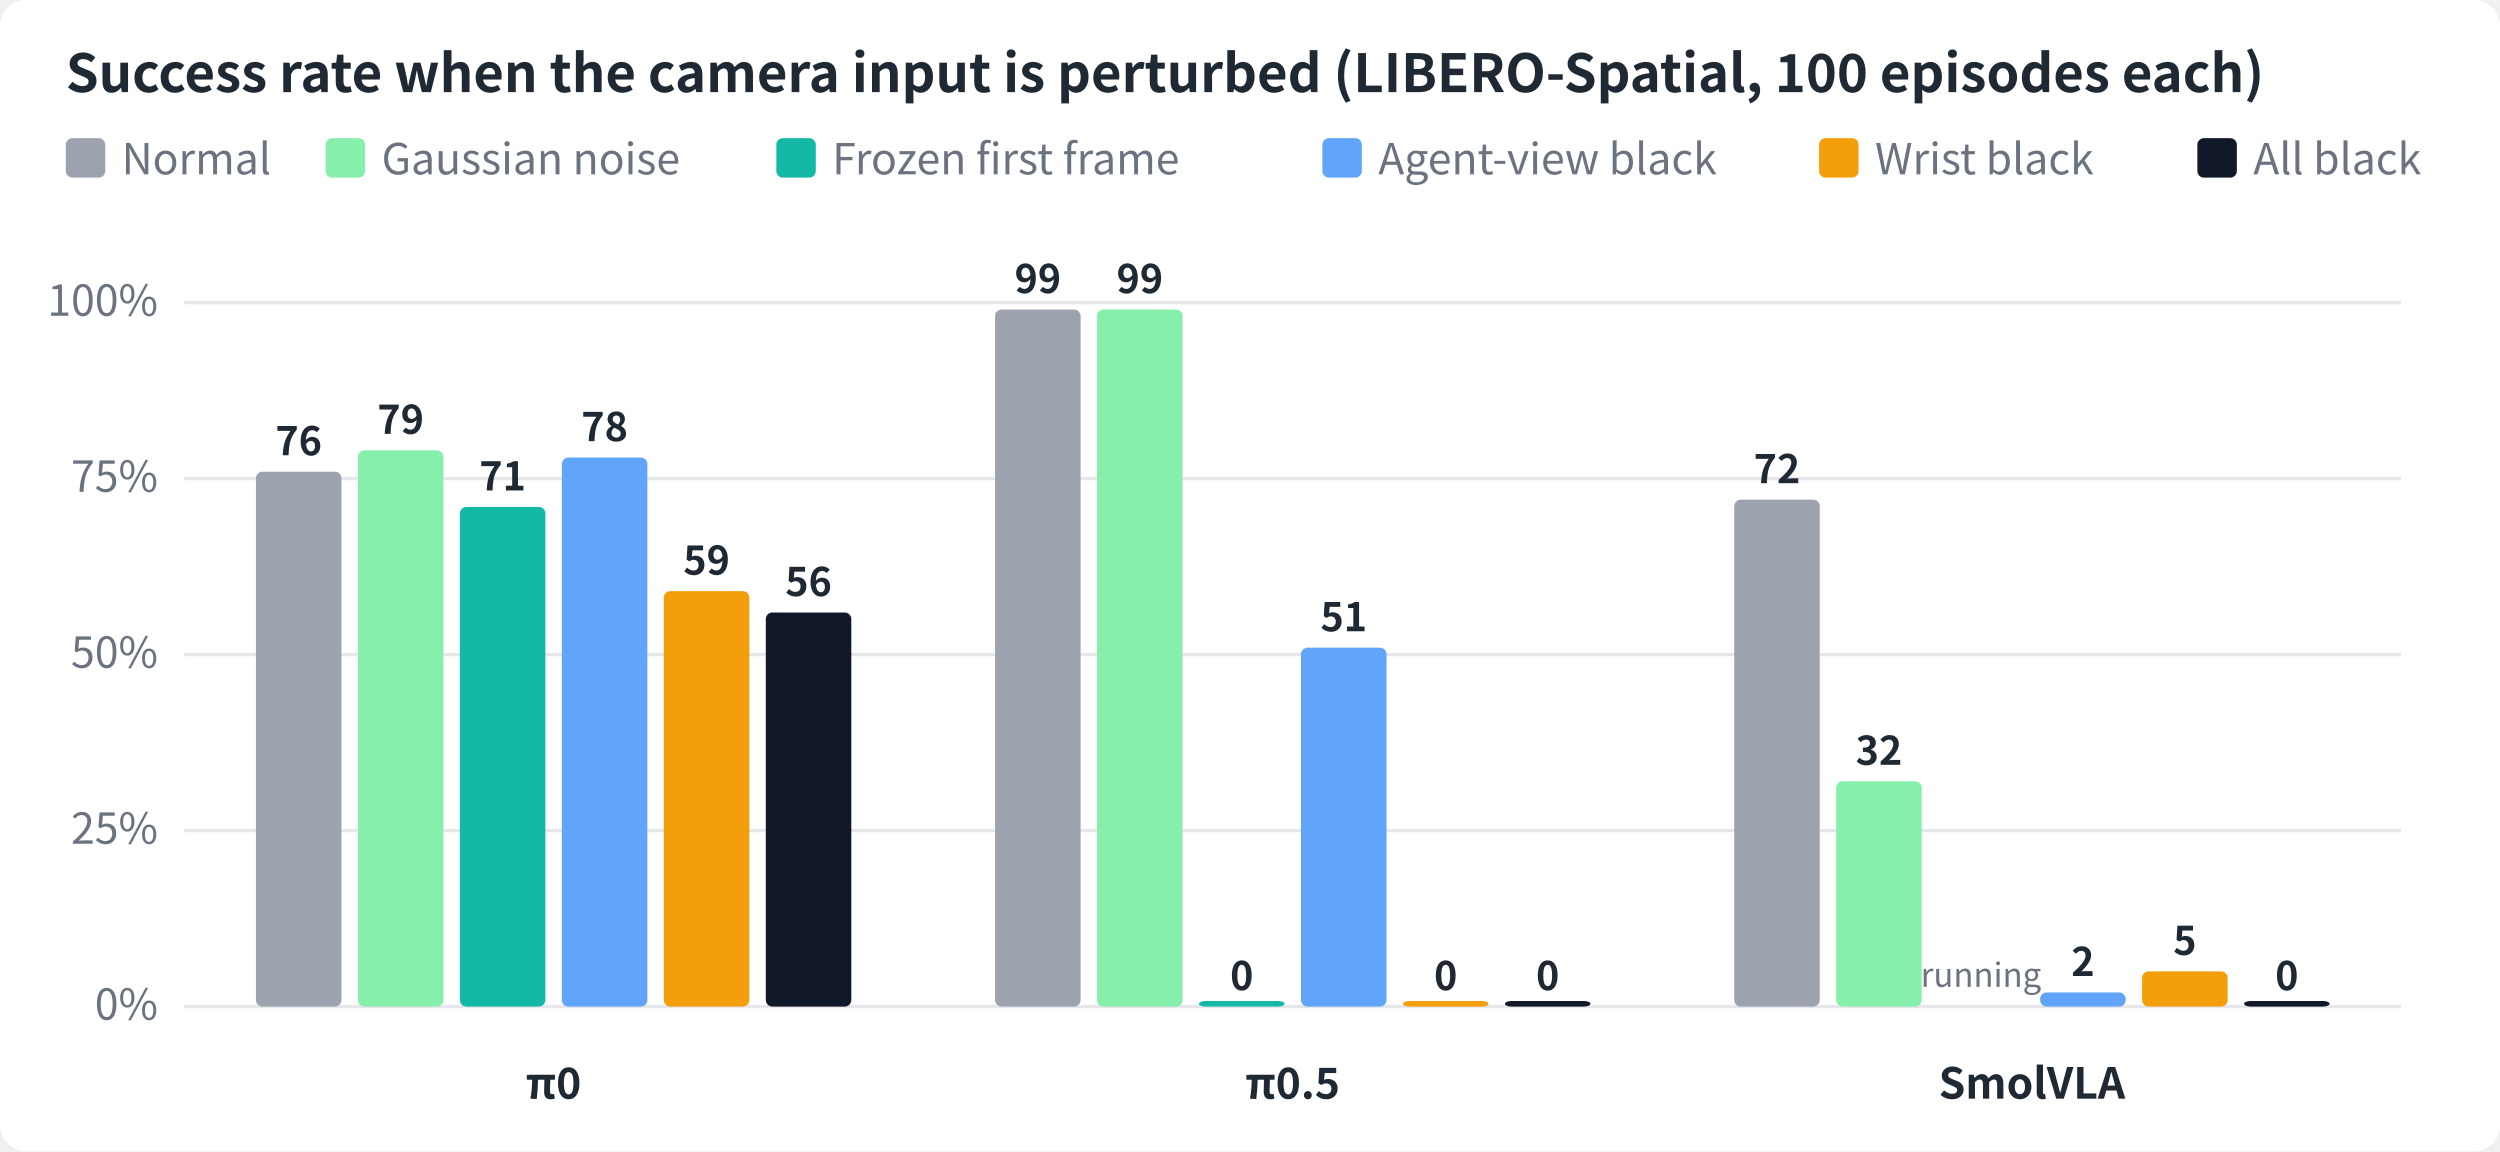
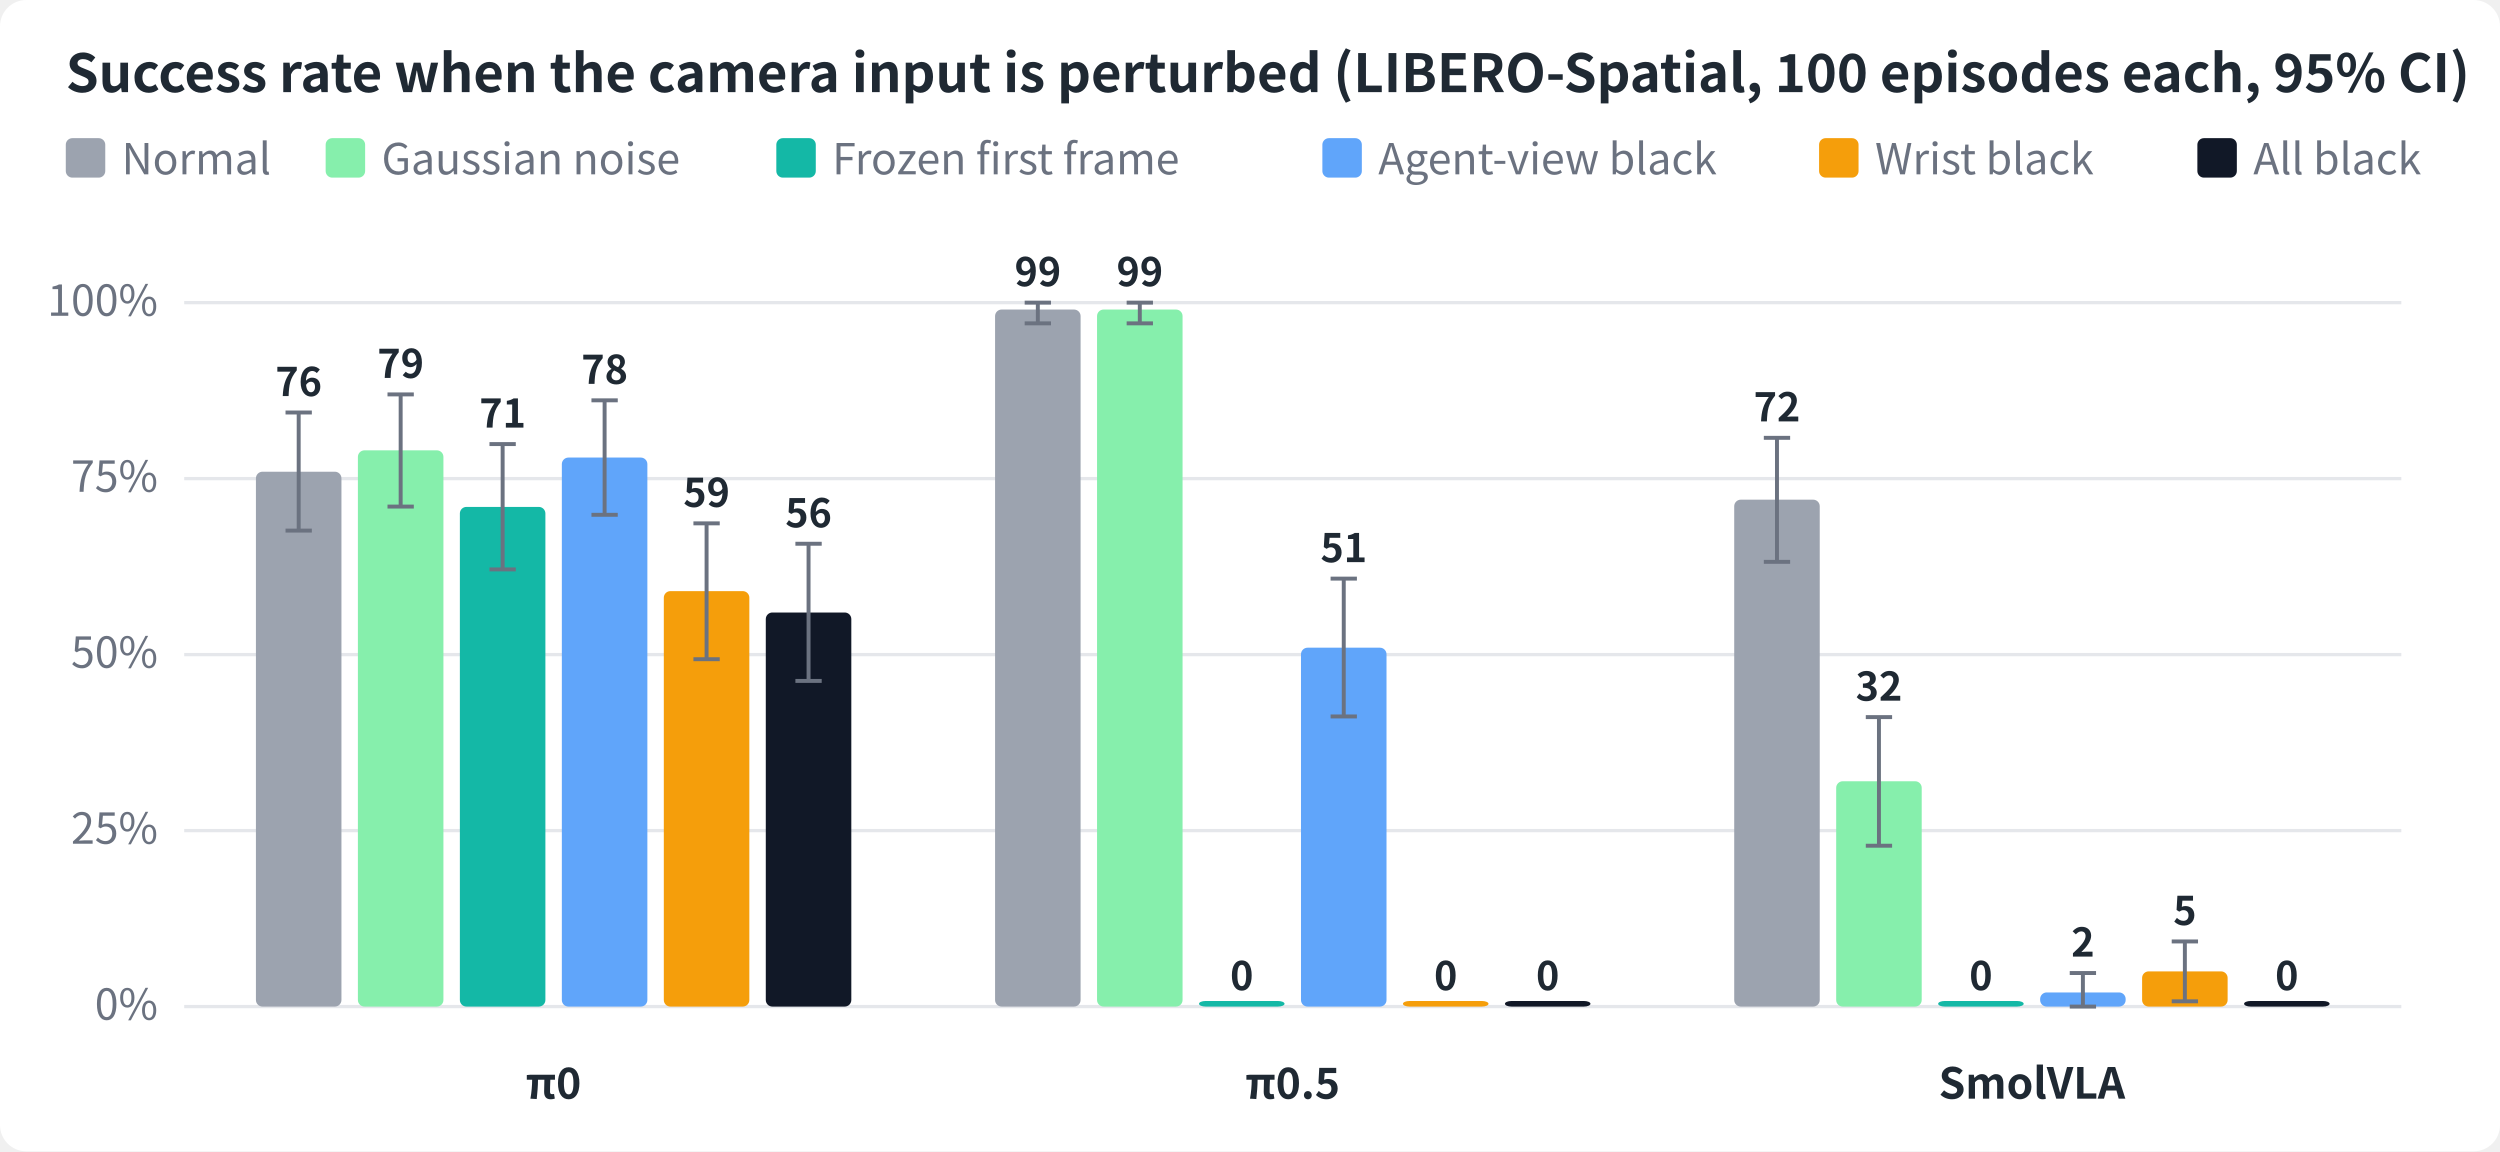
<svg xmlns="http://www.w3.org/2000/svg" viewBox="0 0 760 350" width="760" height="350" font-family="-apple-system,'Segoe UI','PingFang SC','Microsoft YaHei','Noto Sans CJK SC',sans-serif" font-size="13" fill="#1f2933">
  <rect width="760" height="350" rx="8" fill="#ffffff" />
-   <text x="20" y="28" font-size="16" font-weight="600">Success rate when the camera input is perturbed (LIBERO-Spatial, 100 episodes each)</text>
+   <text x="20" y="28" font-size="16" font-weight="600">Success rate when the camera input is perturbed (LIBERO-Spatial, 100 episodes each, 95% CI)</text>
  <rect x="20" y="42" width="12" height="12" rx="2" fill="#9ca3af" />
  <text x="37" y="53" fill="#6b7280">Normal</text>
  <rect x="99" y="42" width="12" height="12" rx="2" fill="#86efac" />
  <text x="116" y="53" fill="#6b7280">Gaussian noise</text>
  <rect x="236" y="42" width="12" height="12" rx="2" fill="#14b8a6" />
  <text x="253" y="53" fill="#6b7280">Frozen first frame</text>
  <rect x="402" y="42" width="12" height="12" rx="2" fill="#60a5fa" />
  <text x="419" y="53" fill="#6b7280">Agent-view black</text>
  <rect x="553" y="42" width="12" height="12" rx="2" fill="#f59e0b" />
  <text x="570" y="53" fill="#6b7280">Wrist black</text>
  <rect x="668" y="42" width="12" height="12" rx="2" fill="#111827" />
  <text x="685" y="53" fill="#6b7280">All black</text>
  <line x1="56" y1="306.0" x2="730" y2="306.0" stroke="#e5e7eb" />
  <text x="48" y="310.0" text-anchor="end" fill="#6b7280">0%</text>
  <line x1="56" y1="252.5" x2="730" y2="252.5" stroke="#e5e7eb" />
  <text x="48" y="256.5" text-anchor="end" fill="#6b7280">25%</text>
  <line x1="56" y1="199.0" x2="730" y2="199.0" stroke="#e5e7eb" />
  <text x="48" y="203.0" text-anchor="end" fill="#6b7280">50%</text>
  <line x1="56" y1="145.5" x2="730" y2="145.5" stroke="#e5e7eb" />
  <text x="48" y="149.5" text-anchor="end" fill="#6b7280">75%</text>
  <line x1="56" y1="92.0" x2="730" y2="92.0" stroke="#e5e7eb" />
  <text x="48" y="96.0" text-anchor="end" fill="#6b7280">100%</text>
  <rect x="77.8" y="143.4" width="26" height="162.6" rx="2" fill="#9ca3af" />
-   <text x="90.8" y="138.4" text-anchor="middle" font-size="12" font-weight="600">76</text>
+   <path d="M90.8 161.3 V125.4 M86.8 125.4 h8 M86.8 161.3 h8" stroke="#6b7280" stroke-width="1.2" />
+   <text x="90.8" y="120.4" text-anchor="middle" font-size="12" font-weight="600">76</text>
  <rect x="108.8" y="136.9" width="26" height="169.1" rx="2" fill="#86efac" />
-   <text x="121.8" y="131.9" text-anchor="middle" font-size="12" font-weight="600">79</text>
+   <path d="M121.8 154.0 V119.9 M117.8 119.9 h8 M117.8 154.0 h8" stroke="#6b7280" stroke-width="1.2" />
+   <text x="121.8" y="114.9" text-anchor="middle" font-size="12" font-weight="600">79</text>
  <rect x="139.8" y="154.1" width="26" height="151.9" rx="2" fill="#14b8a6" />
-   <text x="152.8" y="149.1" text-anchor="middle" font-size="12" font-weight="600">71</text>
+   <path d="M152.8 173.1 V135.0 M148.8 135.0 h8 M148.8 173.1 h8" stroke="#6b7280" stroke-width="1.2" />
+   <text x="152.8" y="130.0" text-anchor="middle" font-size="12" font-weight="600">71</text>
  <rect x="170.8" y="139.1" width="26" height="166.9" rx="2" fill="#60a5fa" />
-   <text x="183.8" y="134.1" text-anchor="middle" font-size="12" font-weight="600">78</text>
+   <path d="M183.8 156.5 V121.7 M179.8 121.7 h8 M179.8 156.5 h8" stroke="#6b7280" stroke-width="1.2" />
+   <text x="183.8" y="116.7" text-anchor="middle" font-size="12" font-weight="600">78</text>
  <rect x="201.8" y="179.7" width="26" height="126.3" rx="2" fill="#f59e0b" />
-   <text x="214.8" y="174.7" text-anchor="middle" font-size="12" font-weight="600">59</text>
+   <path d="M214.8 200.4 V159.1 M210.8 159.1 h8 M210.8 200.4 h8" stroke="#6b7280" stroke-width="1.2" />
+   <text x="214.8" y="154.1" text-anchor="middle" font-size="12" font-weight="600">59</text>
  <rect x="232.8" y="186.2" width="26" height="119.8" rx="2" fill="#111827" />
-   <text x="245.8" y="181.2" text-anchor="middle" font-size="12" font-weight="600">56</text>
+   <path d="M245.8 207.0 V165.3 M241.8 165.3 h8 M241.8 207.0 h8" stroke="#6b7280" stroke-width="1.2" />
+   <text x="245.8" y="160.3" text-anchor="middle" font-size="12" font-weight="600">56</text>
  <text x="168.3" y="334" text-anchor="middle" font-weight="600">π0</text>
  <rect x="302.5" y="94.1" width="26" height="211.9" rx="2" fill="#9ca3af" />
-   <text x="315.5" y="89.1" text-anchor="middle" font-size="12" font-weight="600">99</text>
+   <path d="M315.5 98.3 V92.0 M311.5 92.0 h8 M311.5 98.3 h8" stroke="#6b7280" stroke-width="1.2" />
+   <text x="315.5" y="87.0" text-anchor="middle" font-size="12" font-weight="600">99</text>
  <rect x="333.5" y="94.1" width="26" height="211.9" rx="2" fill="#86efac" />
-   <text x="346.5" y="89.1" text-anchor="middle" font-size="12" font-weight="600">99</text>
+   <path d="M346.5 98.3 V92.0 M342.5 92.0 h8 M342.5 98.3 h8" stroke="#6b7280" stroke-width="1.2" />
+   <text x="346.5" y="87.0" text-anchor="middle" font-size="12" font-weight="600">99</text>
  <rect x="364.5" y="304.3" width="26" height="1.7" rx="2" fill="#14b8a6" />
  <text x="377.5" y="301.0" text-anchor="middle" font-size="12" font-weight="600">0</text>
  <rect x="395.5" y="196.9" width="26" height="109.1" rx="2" fill="#60a5fa" />
-   <text x="408.5" y="191.9" text-anchor="middle" font-size="12" font-weight="600">51</text>
+   <path d="M408.5 217.8 V175.9 M404.5 175.9 h8 M404.5 217.8 h8" stroke="#6b7280" stroke-width="1.2" />
+   <text x="408.5" y="170.9" text-anchor="middle" font-size="12" font-weight="600">51</text>
  <rect x="426.5" y="304.3" width="26" height="1.7" rx="2" fill="#f59e0b" />
  <text x="439.5" y="301.0" text-anchor="middle" font-size="12" font-weight="600">0</text>
  <rect x="457.5" y="304.3" width="26" height="1.7" rx="2" fill="#111827" />
  <text x="470.5" y="301.0" text-anchor="middle" font-size="12" font-weight="600">0</text>
  <text x="393.0" y="334" text-anchor="middle" font-weight="600">π0.5</text>
  <rect x="527.2" y="151.9" width="26" height="154.1" rx="2" fill="#9ca3af" />
-   <text x="540.2" y="146.9" text-anchor="middle" font-size="12" font-weight="600">72</text>
+   <path d="M540.2 170.8 V133.1 M536.2 133.1 h8 M536.2 170.8 h8" stroke="#6b7280" stroke-width="1.2" />
+   <text x="540.2" y="128.1" text-anchor="middle" font-size="12" font-weight="600">72</text>
  <rect x="558.2" y="237.5" width="26" height="68.5" rx="2" fill="#86efac" />
-   <text x="571.2" y="232.5" text-anchor="middle" font-size="12" font-weight="600">32</text>
-   <text x="602.2" y="300.0" text-anchor="middle" font-size="10" fill="#6b7280">running</text>
+   <path d="M571.2 257.1 V218.0 M567.2 218.0 h8 M567.2 257.1 h8" stroke="#6b7280" stroke-width="1.2" />
+   <text x="571.2" y="213.0" text-anchor="middle" font-size="12" font-weight="600">32</text>
+   <rect x="589.2" y="304.3" width="26" height="1.7" rx="2" fill="#14b8a6" />
+   <text x="602.2" y="301.0" text-anchor="middle" font-size="12" font-weight="600">0</text>
  <rect x="620.2" y="301.7" width="26" height="4.3" rx="2" fill="#60a5fa" />
-   <text x="633.2" y="296.7" text-anchor="middle" font-size="12" font-weight="600">2</text>
+   <path d="M633.2 306.0 V295.8 M629.2 295.8 h8 M629.2 306.0 h8" stroke="#6b7280" stroke-width="1.2" />
+   <text x="633.2" y="290.8" text-anchor="middle" font-size="12" font-weight="600">2</text>
  <rect x="651.2" y="295.3" width="26" height="10.7" rx="2" fill="#f59e0b" />
-   <text x="664.2" y="290.3" text-anchor="middle" font-size="12" font-weight="600">5</text>
+   <path d="M664.2 304.4 V286.2 M660.2 286.2 h8 M660.2 304.4 h8" stroke="#6b7280" stroke-width="1.2" />
+   <text x="664.2" y="281.2" text-anchor="middle" font-size="12" font-weight="600">5</text>
  <rect x="682.2" y="304.3" width="26" height="1.7" rx="2" fill="#111827" />
  <text x="695.2" y="301.0" text-anchor="middle" font-size="12" font-weight="600">0</text>
  <text x="617.7" y="334" text-anchor="middle" font-weight="600">SmolVLA</text>
</svg>
